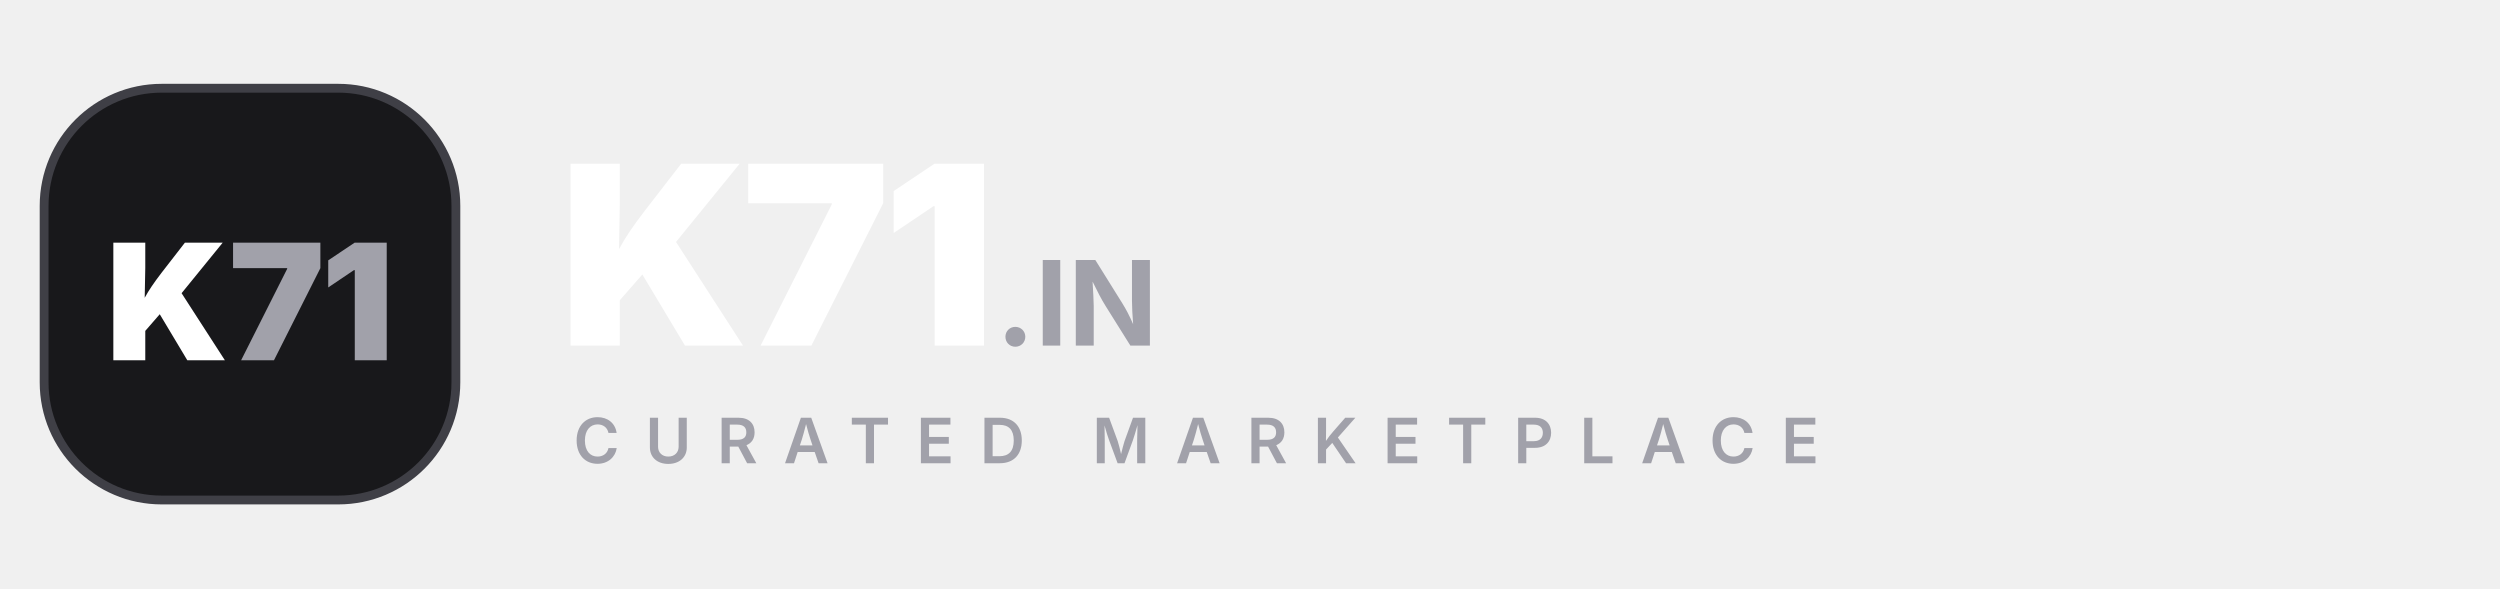
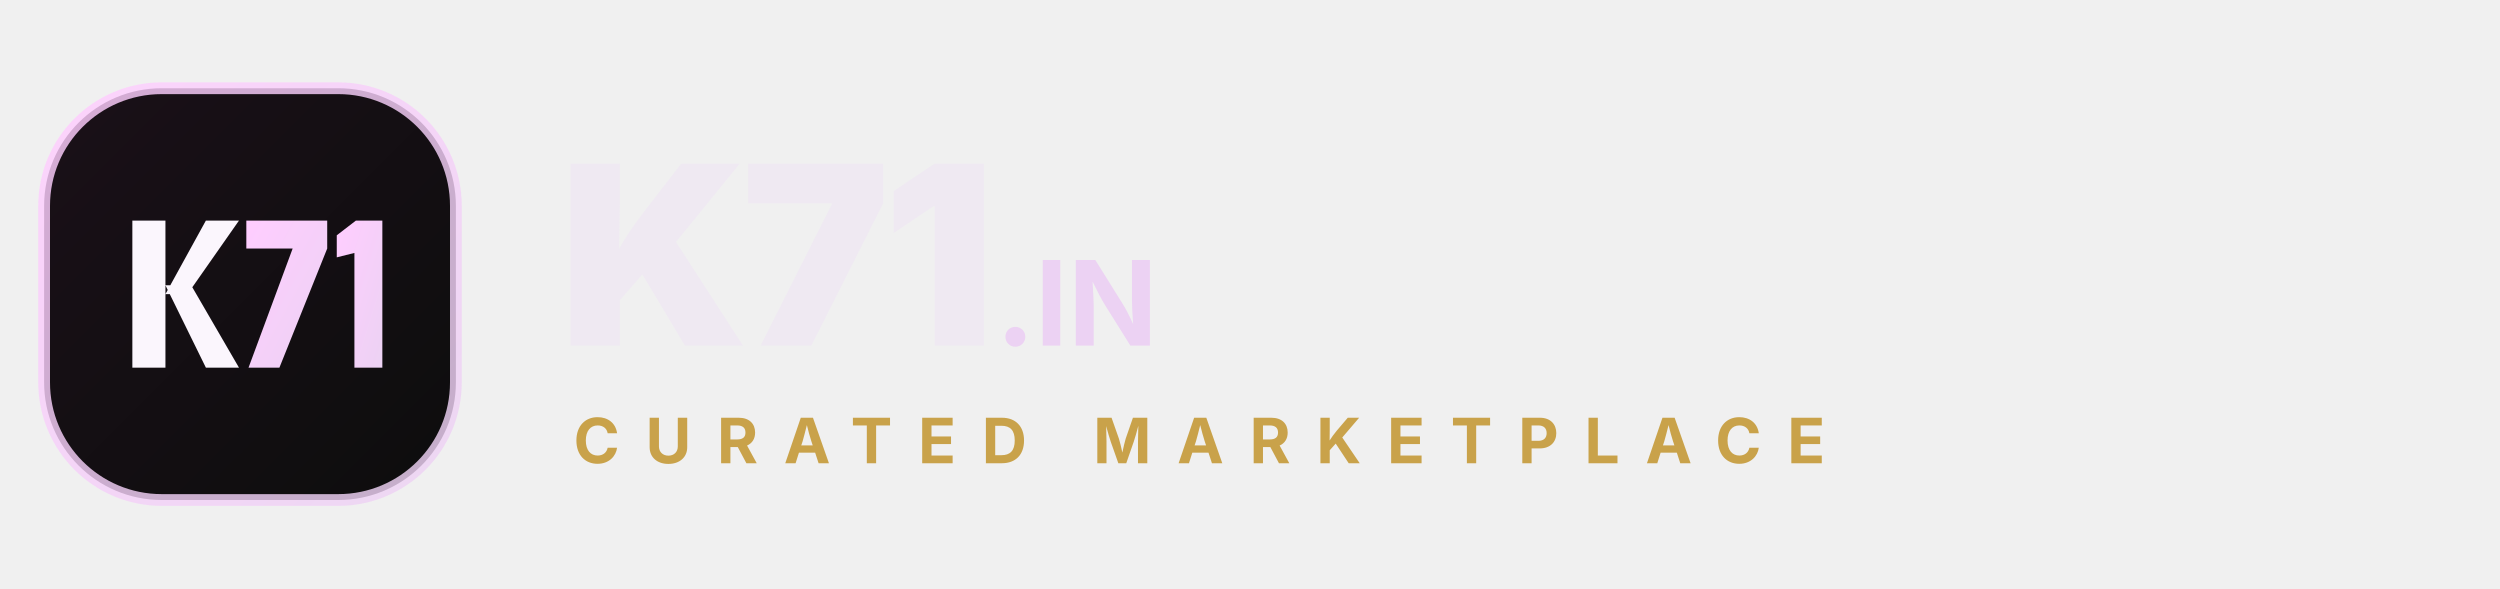
<svg xmlns="http://www.w3.org/2000/svg" viewBox="0 0 340 80" fill="none">
+   <defs>
+     <linearGradient id="k71DarkBg" x1="0%" y1="0%" x2="100%" y2="100%">
+       <stop offset="0%" stop-color="#1A1018" />
+       <stop offset="100%" stop-color="#0D0D0D" />
+     </linearGradient>
+     <linearGradient id="k71DarkPink" x1="0%" y1="0%" x2="100%" y2="100%">
+       <stop offset="0%" stop-color="#FFCDFF" />
+       <stop offset="100%" stop-color="#ECD2F3" />
+     </linearGradient>
+   </defs>
  <g transform="translate(6, 12)">
-     <rect width="56" height="56" rx="16" fill="#18181b" stroke="#3f3f46" stroke-width="1.2" />
-     <text x="28" y="37" text-anchor="middle" font-family="system-ui, -apple-system, 'SF Pro Display', 'Inter', sans-serif" font-size="22" font-weight="900" letter-spacing="-0.5" fill="#ffffff">
-             K<tspan fill="#a1a1aa">71</tspan>
-     </text>
+     <rect width="56" height="56" rx="16" fill="url(#k71DarkBg)" stroke="url(#k71DarkPink)" stroke-width="1.6" stroke-opacity="0.82" />
+     <path d="M12 18 H16.5 V38 H12 Z M22 18 H26.5 L19.5 28 H16.5 Z M16.5 26.8 H20 L26.5 38 H22 Z" fill="#FBF6FD" />
+     <path d="M27.5 18 H38.5 V21.8 L32 38 H27.8 L33.8 21.8 H27.5 Z" fill="url(#k71DarkPink)" />
+     <path d="M39.8 20 L42.4 18 H46 V38 H42.2 V22.4 L39.8 23 Z" fill="url(#k71DarkPink)" />
  </g>
-   <text x="76" y="47" font-family="system-ui, -apple-system, 'SF Pro Display', 'Inter', sans-serif" font-size="34" font-weight="900" letter-spacing="-1" fill="#ffffff">
-         K71<tspan font-size="16" font-weight="700" fill="#a1a1aa" letter-spacing="0">.IN</tspan>
+   <text x="76" y="47" font-family="'Switzer', system-ui, -apple-system, 'SF Pro Display', sans-serif" font-size="34" font-weight="900" letter-spacing="-1" fill="#EFE9F2">
+         K71<tspan font-size="16" font-weight="700" fill="#ECD2F3" letter-spacing="0">.IN</tspan>
  </text>
-   <text x="78" y="63" font-family="system-ui, -apple-system, 'SF Pro Display', 'Inter', sans-serif" font-size="8.5" font-weight="600" letter-spacing="3.5" fill="#a1a1aa">
+   <text x="78" y="63" font-family="'Switzer', system-ui, -apple-system, 'SF Pro Display', sans-serif" font-size="8.5" font-weight="700" letter-spacing="3.5" fill="#C9A24A">
        CURATED MARKETPLACE
    </text>
</svg>
